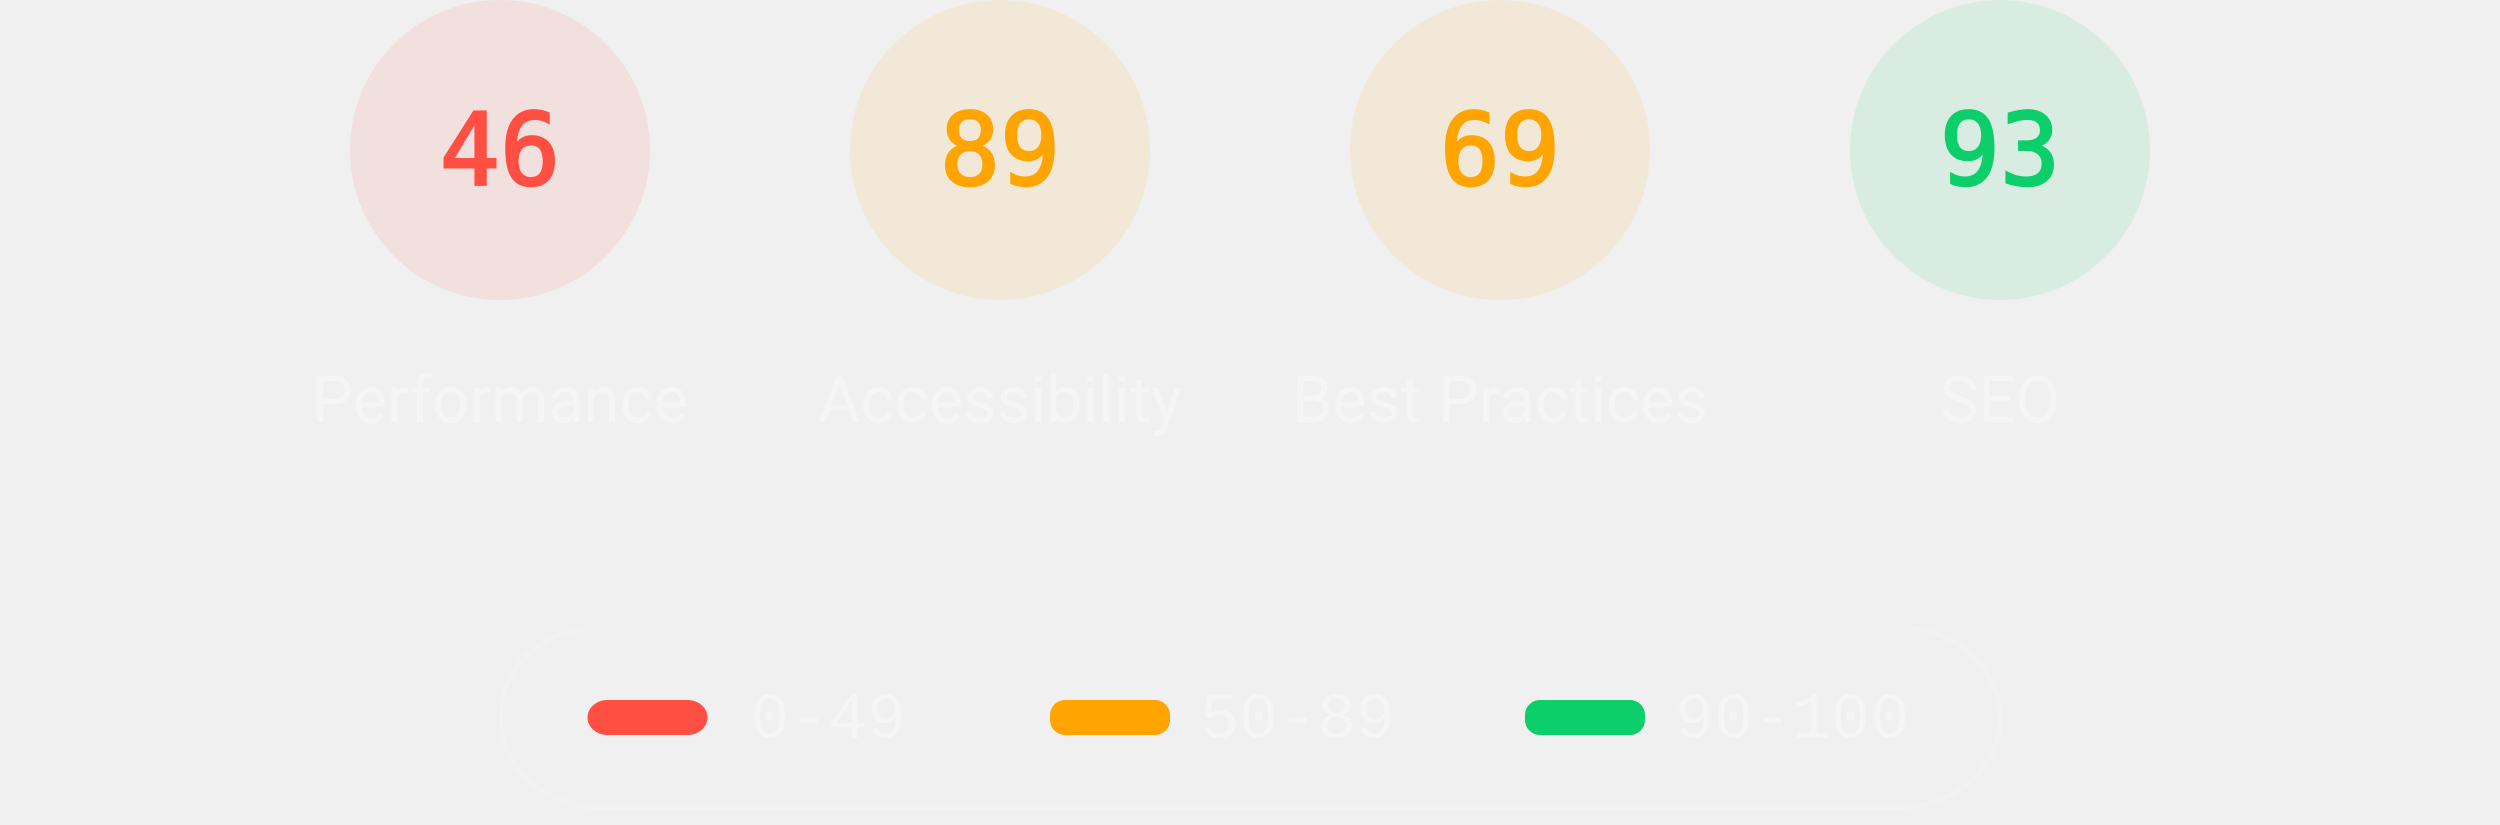
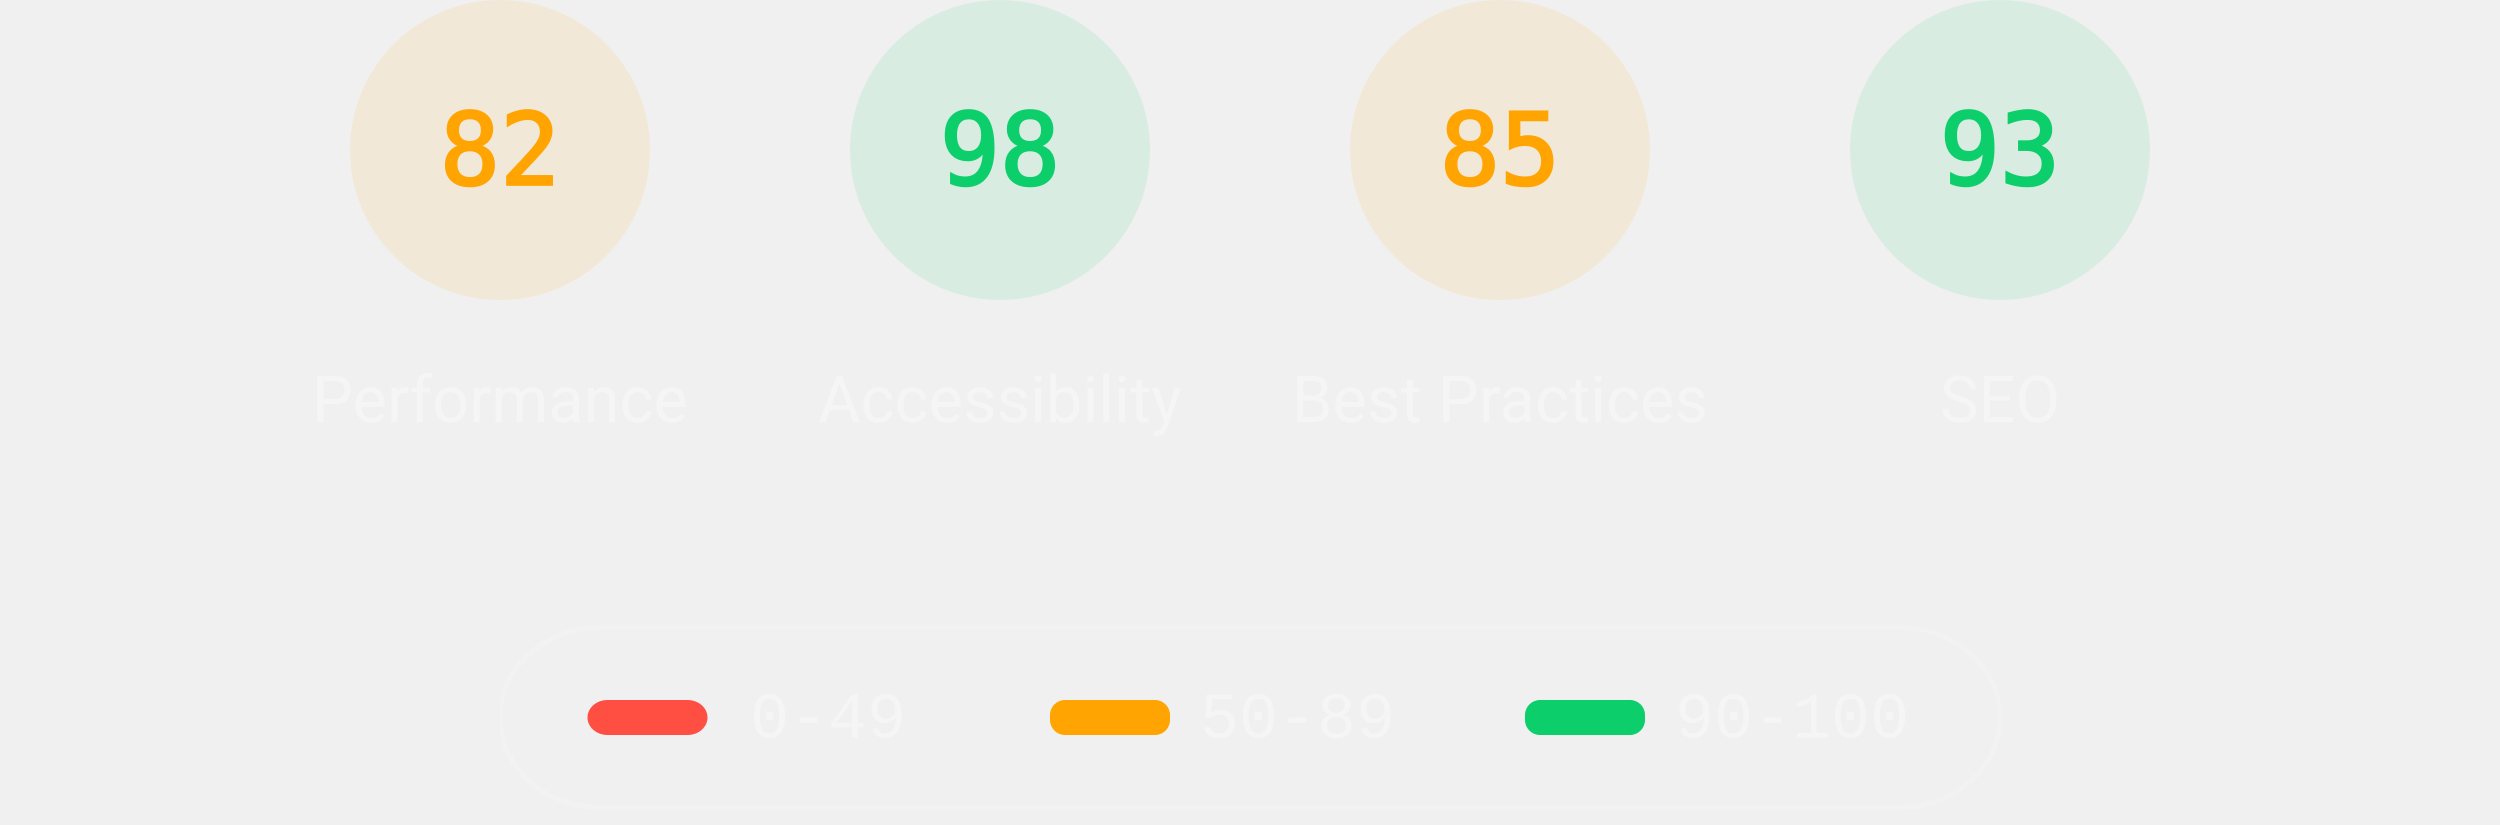
<svg xmlns="http://www.w3.org/2000/svg" class="theme--dark" fill="none" width="1000" height="330">
  <style>
			.gauge-base {
				opacity: 0.1
			}

			.gauge-arc {
				fill: none;
				animation-delay: 250ms;
				stroke-linecap: round;
				transform: rotate(-90deg);
				transform-origin: 100px 60px;
				animation: load-gauge 1s ease forwards
			}

			.guage-text {
				font-size: 40px;
				font-family: monospace;
				text-align: center
			}

			.guage-red {
				color: #ff4e42;
				fill: #ff4e42;
				stroke: #ff4e42
			}
			.guage-orange {
				color: #ffa400;
				fill: #ffa400;
				stroke: #ffa400
			}
			.guage-green {
				color: #0cce6b;
				fill: #0cce6b;
				stroke: #0cce6b
			}
			.theme--agnostic .guage-undefined {
				color: #5c5c5c;
				fill: #5c5c5c;
				stroke: #5c5c5c
			}
			.theme--light .guage-undefined {
				color: #1e1e1e;
				fill: #1e1e1e;
				stroke: #1e1e1e
			}
			.theme--dark .guage-undefined {
				color: #f5f5f5;
				fill: #f5f5f5;
				stroke: #f5f5f5
			}

			.guage-title {
				stroke: none;
				font-size: 26px;
				line-height: 26px;
				font-family: Roboto, Halvetica, Arial, sans-serif
			}
			.metric.guage-title {
				font-family: 'Courier New', Courier, monospace
			}
			.theme--agnostic .guage-title {
				color: #737373;
				fill: #737373
			}
			.theme--light .guage-title {
				color: #212121;
				fill: #212121
			}
			.theme--dark .guage-title {
				color: #f5f5f5;
				fill: #f5f5f5
			}

			@keyframes load-gauge {
				from {
					stroke-dasharray: 0 352.858
				}
			}
			.lh-gauge--pwa__disc {
				fill: #e0e0e0
			}
			.lh-gauge--pwa__logo {
				position: relative;
				fill: #b0b0b0
			}
			.lh-gauge--pwa__invisible {
				display: none
			}
			.lh-gauge--pwa__visible {
				display: inline
			}
			.guage-invisible {
				display: none
			}
			.lh-gauge--pwa__logo--primary-color {
				fill: #304ffe
			}
			.theme--agnostic .lh-gauge--pwa__logo--secondary-color {
				fill: #787878
			}
			.theme--light .lh-gauge--pwa__logo--secondary-color {
				fill: #3d3d3d
			}
			.theme--dark .lh-gauge--pwa__logo--secondary-color {
				fill: #d8b6b6
			}
			.theme--light #svg_2 {
				stroke: #00000022
			}
			.theme--agnostic #svg_2 {
				stroke: #616161
			}
			.theme--light #svg_2 {
				stroke: #00000022
			}
			.theme--dark #svg_2 {
				stroke: #f5f5f566
			}
		</style>
-   <svg class="guage-div guage-perf guage-red" viewBox="0 0 200 200" width="200" height="200" x="100" y="0">
-     <circle class="gauge-base" r="56" cx="100" cy="60" stroke-width="8" />
-     <circle class="gauge-arc guage-arc-1" r="56" cx="100" cy="60" stroke-width="8" style="stroke-dasharray: 161.855, 351.858;" />
-     <text class="guage-text" x="100px" y="60px" alignment-baseline="central" dominant-baseline="central" text-anchor="middle">46</text>
+   <svg class="guage-div guage-perf guage-orange" viewBox="0 0 200 200" width="200" height="200" x="100" y="0">
+     <circle class="gauge-base" r="56" cx="100" cy="60" stroke-width="8" />
+     <circle class="gauge-arc guage-arc-1" r="56" cx="100" cy="60" stroke-width="8" style="stroke-dasharray: 288.524, 351.858;" />
+     <text class="guage-text" x="100px" y="60px" alignment-baseline="central" dominant-baseline="central" text-anchor="middle">82</text>
    <text class="guage-title" x="100px" y="160px" alignment-baseline="central" dominant-baseline="central" text-anchor="middle">Performance</text>
  </svg>
-   <svg class="guage-div guage-acc guage-orange" viewBox="0 0 200 200" width="200" height="200" x="300" y="0">
-     <circle class="gauge-base" r="56" cx="100" cy="60" stroke-width="8" />
-     <circle class="gauge-arc guage-arc-2" r="56" cx="100" cy="60" stroke-width="8" style="stroke-dasharray: 313.154, 351.858;" />
-     <text class="guage-text" x="100px" y="60px" alignment-baseline="central" dominant-baseline="central" text-anchor="middle">89</text>
+   <svg class="guage-div guage-acc guage-green" viewBox="0 0 200 200" width="200" height="200" x="300" y="0">
+     <circle class="gauge-base" r="56" cx="100" cy="60" stroke-width="8" />
+     <circle class="gauge-arc guage-arc-2" r="56" cx="100" cy="60" stroke-width="8" style="stroke-dasharray: 344.821, 351.858;" />
+     <text class="guage-text" x="100px" y="60px" alignment-baseline="central" dominant-baseline="central" text-anchor="middle">98</text>
    <text class="guage-title" x="100px" y="160px" alignment-baseline="central" dominant-baseline="central" text-anchor="middle">Accessibility</text>
  </svg>
  <svg class="guage-div guage-best guage-orange" viewBox="0 0 200 200" width="200" height="200" x="500" y="0">
    <circle class="gauge-base" r="56" cx="100" cy="60" stroke-width="8" />
-     <circle class="gauge-arc guage-arc-3" r="56" cx="100" cy="60" stroke-width="8" style="stroke-dasharray: 242.782, 351.858;" />
-     <text class="guage-text" x="100px" y="60px" alignment-baseline="central" dominant-baseline="central" text-anchor="middle">69</text>
+     <circle class="gauge-arc guage-arc-3" r="56" cx="100" cy="60" stroke-width="8" style="stroke-dasharray: 299.079, 351.858;" />
+     <text class="guage-text" x="100px" y="60px" alignment-baseline="central" dominant-baseline="central" text-anchor="middle">85</text>
    <text class="guage-title" x="100px" y="160px" alignment-baseline="central" dominant-baseline="central" text-anchor="middle">Best Practices</text>
  </svg>
  <svg class="guage-div guage-seo guage-green" viewBox="0 0 200 200" width="200" height="200" x="700" y="0">
    <circle class="gauge-base" r="56" cx="100" cy="60" stroke-width="8" />
    <circle class="gauge-arc guage-arc-4" r="56" cx="100" cy="60" stroke-width="8" style="stroke-dasharray: 327.228, 351.858;" />
    <text class="guage-text" x="100px" y="60px" alignment-baseline="central" dominant-baseline="central" text-anchor="middle">93</text>
    <text class="guage-title" x="100px" y="160px" alignment-baseline="central" dominant-baseline="central" text-anchor="middle">SEO</text>
  </svg>
  <svg class="guage-div guage-pwa guage-invisible" viewBox="0 0 200 200" width="200" height="200" x="900" y="0">
    <svg viewBox="0 0 60 60" width="112" height="112" x="44" y="4">
      <defs>
        <linearGradient id="lh-gauge--pwa__check-circle__gradient-0" x1="50%" y1="0%" x2="50%" y2="100%">
          <stop stop-color="#00C852" offset="0%" />
          <stop stop-color="#009688" offset="100%" />
        </linearGradient>
        <linearGradient id="lh-gauge--pwa__installable__shadow-gradient-0" x1="76.056%" x2="24.111%" y1="82.995%" y2="24.735%">
          <stop stop-color="#A5D6A7" offset="0%" />
          <stop stop-color="#80CBC4" offset="100%" />
        </linearGradient>
        <linearGradient id="lh-gauge--pwa__fast-reliable__shadow-gradient-0" x1="76.056%" y1="82.995%" x2="25.678%" y2="26.493%">
          <stop stop-color="#64B5F6" offset="0%" />
          <stop stop-color="#2979FF" offset="100%" />
        </linearGradient>
        <g id="lh-gauge--pwa__fast-reliable-badge-0">
          <circle fill="#FFFFFF" cx="10" cy="10" r="10" />
          <path fill="#304FFE" d="M10 3.58l5.25 2.34v3.5c0 3.23-2.24 6.26-5.25 7-3.01-.74-5.25-3.77-5.25-7v-3.5L10 3.58zm-.47 10.74l2.76-4.83.03-.07c.04-.08 0-.24-.22-.24h-1.64l.47-3.26h-.47l-2.7 4.77c-.02.01.05-.1-.04.05-.09.16-.1.31.18.31h1.63l-.47 3.27h.47z" />
        </g>
        <g id="lh-gauge--pwa__installable-badge-0">
          <circle fill="#FFFFFF" cx="10" cy="10" r="10" />
          <path fill="#009688" d="M10 4.167A5.835 5.835 0 0 0 4.167 10 5.835 5.835 0 0 0 10 15.833 5.835 5.835 0 0 0 15.833 10 5.835 5.835 0 0 0 10 4.167zm2.917 6.416h-2.334v2.334H9.417v-2.334H7.083V9.417h2.334V7.083h1.166v2.334h2.334v1.166z" />
        </g>
      </defs>
      <g stroke="none" fill-rule="nonzero">
        <circle class="lh-gauge--pwa__disc" cx="30" cy="30" r="30" />
        <g class="lh-gauge--pwa__logo">
          <path d="M35.66 19.39l.7-1.75h2L37.4 15 38.6 12l3.4 9h-2.51l-.58-1.61z" />
          <path d="M33.52 21l3.65-9h-2.42l-2.5 5.82L30.5 12h-1.86l-1.9 5.82-1.35-2.65-1.21 3.72L25.4 21h2.38l1.72-5.2 1.64 5.2z" />
          <path fill-rule="nonzero" d="M20.3 17.91h1.48c.45 0 .85-.05 1.2-.15l.39-1.18 1.07-3.3a2.64 2.64 0 0 0-.28-.37c-.55-.6-1.36-.91-2.42-.91H18v9h2.3V17.9zm1.96-3.84c.22.22.33.5.33.87 0 .36-.1.65-.29.87-.2.23-.59.35-1.15.35h-.86v-2.41h.87c.52 0 .89.1 1.1.32z" />
        </g>
        <rect class="lh-gauge--pwa__component lh-gauge--pwa__na-line lh-gauge--pwa__invisible" fill="#FFFFFF" x="20" y="32" width="20" height="4" rx="2" />
        <g class="lh-gauge--pwa__component lh-gauge--pwa__fast-reliable-badge lh-gauge--pwa__invisible" transform="translate(20, 29)">
          <path fill="url(#lh-gauge--pwa__fast-reliable__shadow-gradient-0)" d="M33.63 19.49A30 30 0 0 1 16.2 30.36L3 17.14 17.14 3l16.49 16.49z" />
          <use href="#lh-gauge--pwa__fast-reliable-badge-0" />
        </g>
        <g class="lh-gauge--pwa__component lh-gauge--pwa__installable-badge lh-gauge--pwa__invisible" transform="translate(20, 29)">
          <path fill="url(#lh-gauge--pwa__installable__shadow-gradient-0)" d="M33.629 19.487c-4.272 5.453-10.391 9.39-17.415 10.869L3 17.142 17.142 3 33.63 19.487z" />
          <use href="#lh-gauge--pwa__installable-badge-0" />
        </g>
        <g class="lh-gauge--pwa__component lh-gauge--pwa__fast-reliable-installable-badges lh-gauge--pwa__invisible">
          <g transform="translate(8, 29)">
            <path fill="url(#lh-gauge--pwa__fast-reliable__shadow-gradient-0)" d="M16.321 30.463L3 17.143 17.142 3l22.365 22.365A29.864 29.864 0 0 1 22 31c-1.942 0-3.84-.184-5.679-.537z" />
            <use href="#lh-gauge--pwa__fast-reliable-badge-0" />
          </g>
          <g transform="translate(32, 29)">
            <path fill="url(#lh-gauge--pwa__installable__shadow-gradient-0)" d="M25.982 11.84a30.107 30.107 0 0 1-13.08 15.203L3 17.143 17.142 3l8.84 8.84z" />
            <use href="#lh-gauge--pwa__installable-badge-0" />
          </g>
        </g>
        <g class="lh-gauge--pwa__component lh-gauge--pwa__check-circle lh-gauge--pwa__invisible" transform="translate(18, 28)">
          <circle fill="#FFFFFF" cx="12" cy="12" r="12" />
          <path fill="url(#lh-gauge--pwa__check-circle__gradient-0)" d="M12 2a10 10 0 1 0 0 20 10 10 0 0 0 0-20zm-2 15l-5-5 1.41-1.41L10 14.17l7.59-7.59L19 8l-9 9z" />
        </g>
      </g>
    </svg>
    <text class="guage-title" y="160px" alignment-baseline="central" dominant-baseline="central" text-anchor="middle">
      <tspan x="100px" dy="-6px">Progressive</tspan>
      <tspan x="100px" dy="30px">Web App</tspan>
    </text>
  </svg>
  <svg width="604" height="76" x="200" y="250">
    <g>
      <rect fill="none" id="canvas_background" height="80" width="604" y="-1" x="-1" />
      <g display="none" overflow="visible" y="0" x="0" height="100%" width="100%" id="canvasGrid">
        <rect fill="url(#gridpattern)" stroke-width="0" y="0" x="0" height="100%" width="100%" />
      </g>
    </g>
    <g>
      <rect fill-opacity="0" stroke-width="2" rx="40" id="svg_2" height="72" width="600" y="1" x="0" fill="#000000" />
      <rect stroke="#000" rx="8" id="svg_3" height="14" width="48" y="30" x="35" stroke-opacity="null" stroke-width="0" fill="#ff4e42" />
      <rect stroke="#000" rx="6" id="svg_4" height="14" width="48" y="30" x="220" stroke-opacity="null" stroke-width="0" fill="#ffa400" />
      <rect stroke="#000" rx="6" id="svg_5" height="14" width="48" y="30" x="410" stroke-opacity="null" stroke-width="0" fill="#0cce6b" />
      <text class="metric guage-title" xml:space="preserve" text-anchor="start" font-size="26" id="svg_6" y="45" x="100" stroke-opacity="null" stroke-width="0" stroke="#000">0-49</text>
      <text class="metric guage-title" xml:space="preserve" text-anchor="start" font-size="26" id="svg_7" y="45" x="280" stroke-opacity="null" stroke-width="0" stroke="#000">50-89</text>
      <text class="metric guage-title" xml:space="preserve" text-anchor="start" font-size="26" id="svg_8" y="45" x="470" stroke-opacity="null" stroke-width="0" stroke="#000">90-100</text>
    </g>
  </svg>
</svg>
